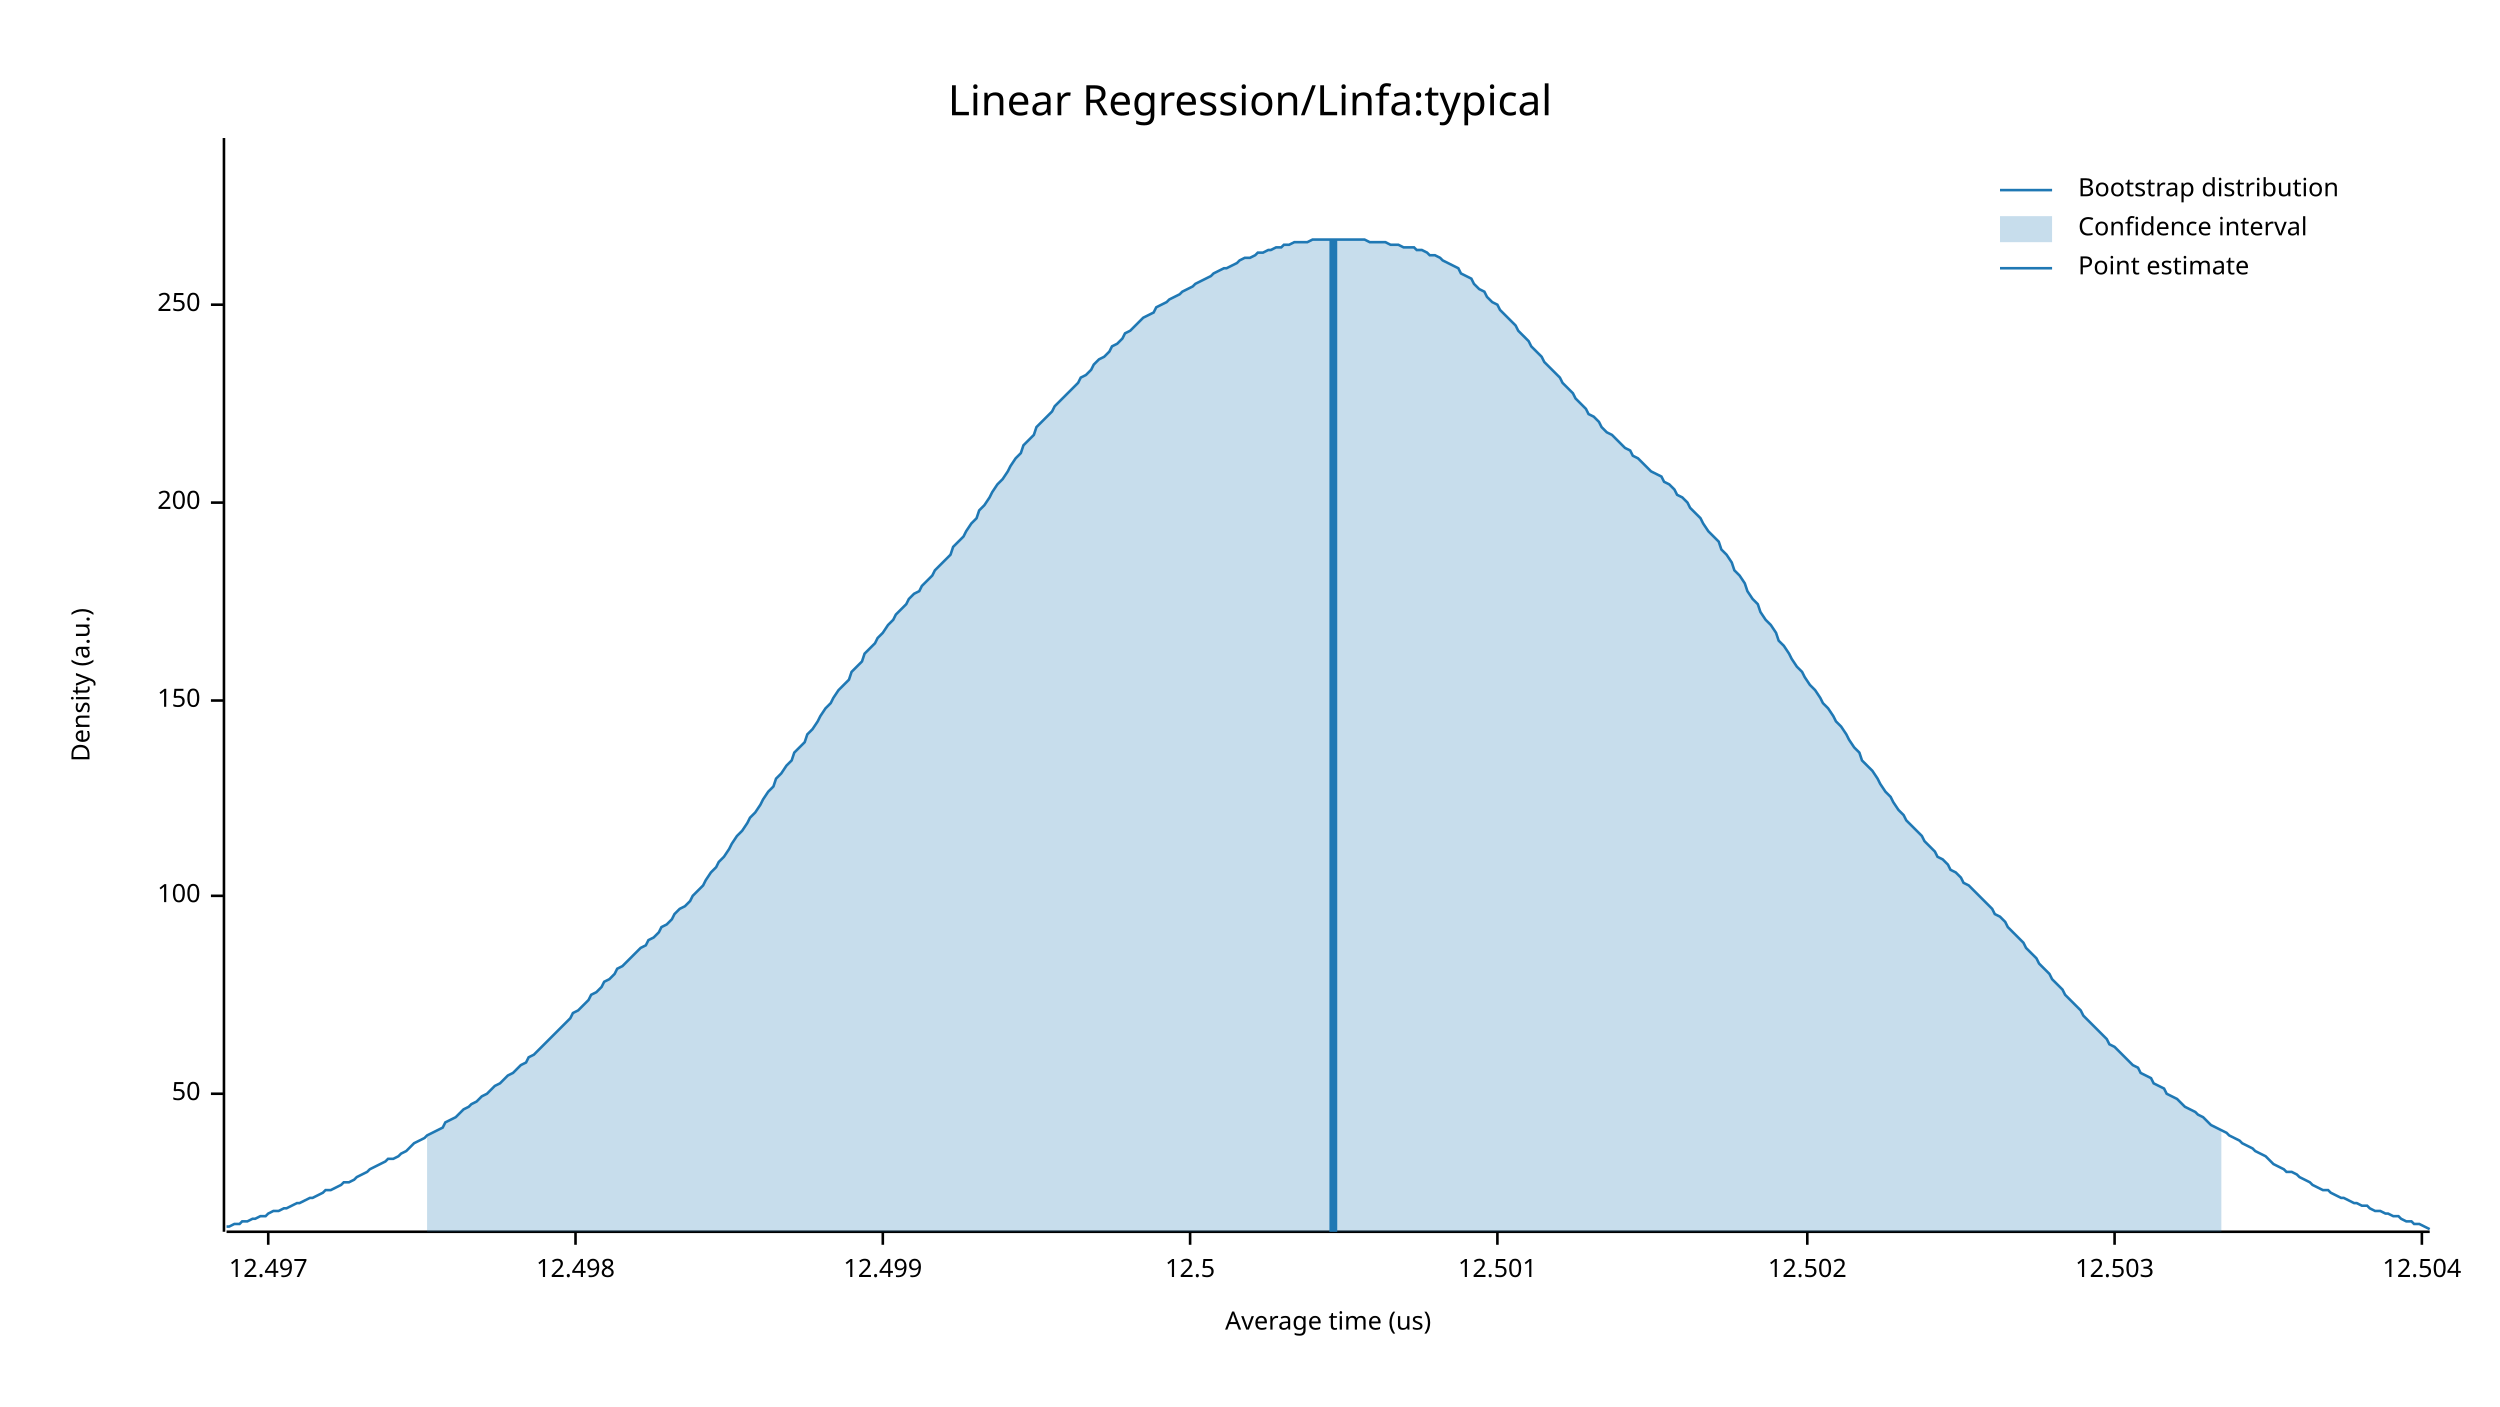
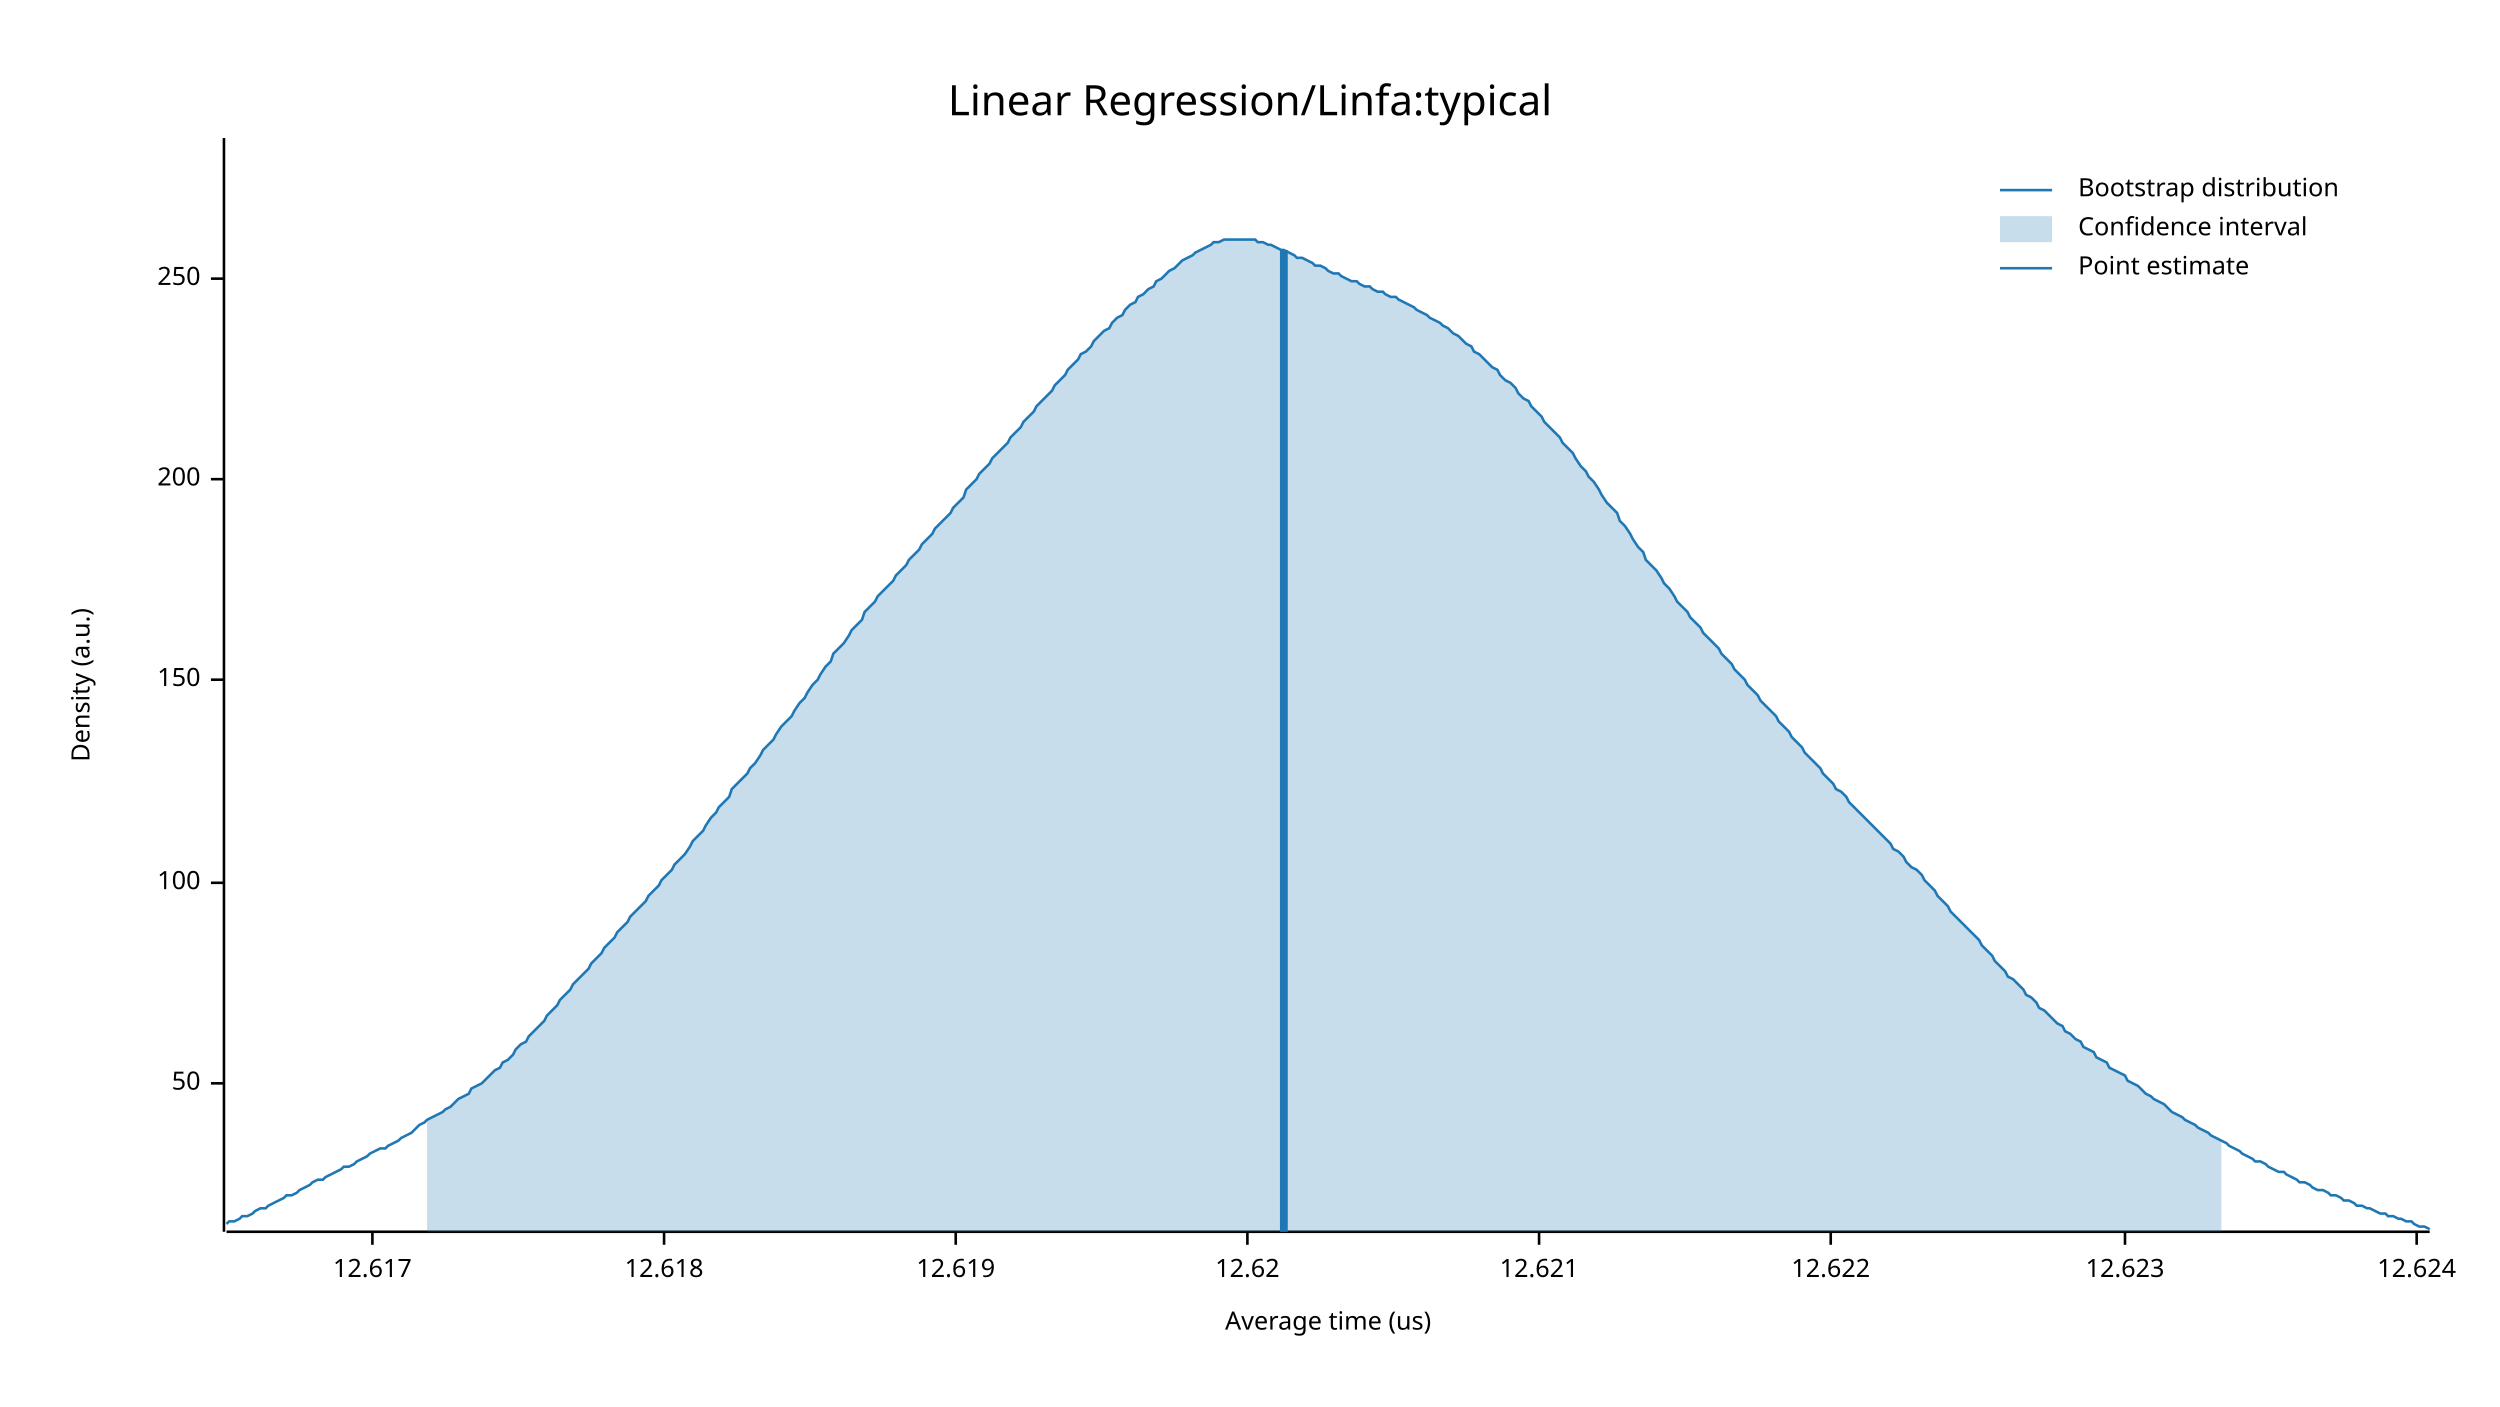
<svg xmlns="http://www.w3.org/2000/svg" width="960" height="540" viewBox="0 0 960 540">
  <text x="480" y="32" dy="0.76em" text-anchor="middle" font-family="sans-serif" font-size="16.129" opacity="1" fill="#000000">
Linear Regression/Linfa:typical
</text>
  <text x="27" y="263" dy="0.76em" text-anchor="middle" font-family="sans-serif" font-size="9.677" opacity="1" fill="#000000" transform="rotate(270, 27, 263)">
Density (a.u.)
</text>
  <text x="510" y="513" dy="-0.5ex" text-anchor="middle" font-family="sans-serif" font-size="9.677" opacity="1" fill="#000000">
Average time (us)
</text>
  <polyline fill="none" opacity="1" stroke="#000000" stroke-width="1" points="86,53 86,473 " />
-   <text x="77" y="420" dy="0.5ex" text-anchor="end" font-family="sans-serif" font-size="9.677" opacity="1" fill="#000000">
+   <text x="77" y="416" dy="0.5ex" text-anchor="end" font-family="sans-serif" font-size="9.677" opacity="1" fill="#000000">
50
</text>
-   <polyline fill="none" opacity="1" stroke="#000000" stroke-width="1" points="81,420 86,420 " />
-   <text x="77" y="344" dy="0.5ex" text-anchor="end" font-family="sans-serif" font-size="9.677" opacity="1" fill="#000000">
+   <polyline fill="none" opacity="1" stroke="#000000" stroke-width="1" points="81,416 86,416 " />
+   <text x="77" y="339" dy="0.5ex" text-anchor="end" font-family="sans-serif" font-size="9.677" opacity="1" fill="#000000">
100
</text>
-   <polyline fill="none" opacity="1" stroke="#000000" stroke-width="1" points="81,344 86,344 " />
-   <text x="77" y="269" dy="0.5ex" text-anchor="end" font-family="sans-serif" font-size="9.677" opacity="1" fill="#000000">
+   <polyline fill="none" opacity="1" stroke="#000000" stroke-width="1" points="81,339 86,339 " />
+   <text x="77" y="261" dy="0.5ex" text-anchor="end" font-family="sans-serif" font-size="9.677" opacity="1" fill="#000000">
150
</text>
-   <polyline fill="none" opacity="1" stroke="#000000" stroke-width="1" points="81,269 86,269 " />
-   <text x="77" y="193" dy="0.5ex" text-anchor="end" font-family="sans-serif" font-size="9.677" opacity="1" fill="#000000">
+   <polyline fill="none" opacity="1" stroke="#000000" stroke-width="1" points="81,261 86,261 " />
+   <text x="77" y="184" dy="0.5ex" text-anchor="end" font-family="sans-serif" font-size="9.677" opacity="1" fill="#000000">
200
</text>
-   <polyline fill="none" opacity="1" stroke="#000000" stroke-width="1" points="81,193 86,193 " />
-   <text x="77" y="117" dy="0.5ex" text-anchor="end" font-family="sans-serif" font-size="9.677" opacity="1" fill="#000000">
+   <polyline fill="none" opacity="1" stroke="#000000" stroke-width="1" points="81,184 86,184 " />
+   <text x="77" y="107" dy="0.5ex" text-anchor="end" font-family="sans-serif" font-size="9.677" opacity="1" fill="#000000">
250
</text>
-   <polyline fill="none" opacity="1" stroke="#000000" stroke-width="1" points="81,117 86,117 " />
+   <polyline fill="none" opacity="1" stroke="#000000" stroke-width="1" points="81,107 86,107 " />
  <polyline fill="none" opacity="1" stroke="#000000" stroke-width="1" points="87,473 933,473 " />
-   <text x="103" y="483" dy="0.76em" text-anchor="middle" font-family="sans-serif" font-size="9.677" opacity="1" fill="#000000">
- 12.497
+   <text x="143" y="483" dy="0.76em" text-anchor="middle" font-family="sans-serif" font-size="9.677" opacity="1" fill="#000000">
+ 12.617
</text>
-   <polyline fill="none" opacity="1" stroke="#000000" stroke-width="1" points="103,473 103,478 " />
-   <text x="221" y="483" dy="0.76em" text-anchor="middle" font-family="sans-serif" font-size="9.677" opacity="1" fill="#000000">
- 12.498
+   <polyline fill="none" opacity="1" stroke="#000000" stroke-width="1" points="143,473 143,478 " />
+   <text x="255" y="483" dy="0.76em" text-anchor="middle" font-family="sans-serif" font-size="9.677" opacity="1" fill="#000000">
+ 12.618
</text>
-   <polyline fill="none" opacity="1" stroke="#000000" stroke-width="1" points="221,473 221,478 " />
-   <text x="339" y="483" dy="0.76em" text-anchor="middle" font-family="sans-serif" font-size="9.677" opacity="1" fill="#000000">
- 12.499
+   <polyline fill="none" opacity="1" stroke="#000000" stroke-width="1" points="255,473 255,478 " />
+   <text x="367" y="483" dy="0.76em" text-anchor="middle" font-family="sans-serif" font-size="9.677" opacity="1" fill="#000000">
+ 12.619
</text>
-   <polyline fill="none" opacity="1" stroke="#000000" stroke-width="1" points="339,473 339,478 " />
-   <text x="457" y="483" dy="0.76em" text-anchor="middle" font-family="sans-serif" font-size="9.677" opacity="1" fill="#000000">
- 12.5
+   <polyline fill="none" opacity="1" stroke="#000000" stroke-width="1" points="367,473 367,478 " />
+   <text x="479" y="483" dy="0.76em" text-anchor="middle" font-family="sans-serif" font-size="9.677" opacity="1" fill="#000000">
+ 12.62
</text>
-   <polyline fill="none" opacity="1" stroke="#000000" stroke-width="1" points="457,473 457,478 " />
-   <text x="575" y="483" dy="0.76em" text-anchor="middle" font-family="sans-serif" font-size="9.677" opacity="1" fill="#000000">
- 12.501
+   <polyline fill="none" opacity="1" stroke="#000000" stroke-width="1" points="479,473 479,478 " />
+   <text x="591" y="483" dy="0.76em" text-anchor="middle" font-family="sans-serif" font-size="9.677" opacity="1" fill="#000000">
+ 12.621
</text>
-   <polyline fill="none" opacity="1" stroke="#000000" stroke-width="1" points="575,473 575,478 " />
-   <text x="694" y="483" dy="0.76em" text-anchor="middle" font-family="sans-serif" font-size="9.677" opacity="1" fill="#000000">
- 12.502
+   <polyline fill="none" opacity="1" stroke="#000000" stroke-width="1" points="591,473 591,478 " />
+   <text x="703" y="483" dy="0.76em" text-anchor="middle" font-family="sans-serif" font-size="9.677" opacity="1" fill="#000000">
+ 12.622
</text>
-   <polyline fill="none" opacity="1" stroke="#000000" stroke-width="1" points="694,473 694,478 " />
-   <text x="812" y="483" dy="0.76em" text-anchor="middle" font-family="sans-serif" font-size="9.677" opacity="1" fill="#000000">
- 12.503
+   <polyline fill="none" opacity="1" stroke="#000000" stroke-width="1" points="703,473 703,478 " />
+   <text x="816" y="483" dy="0.76em" text-anchor="middle" font-family="sans-serif" font-size="9.677" opacity="1" fill="#000000">
+ 12.623
</text>
-   <polyline fill="none" opacity="1" stroke="#000000" stroke-width="1" points="812,473 812,478 " />
-   <text x="930" y="483" dy="0.76em" text-anchor="middle" font-family="sans-serif" font-size="9.677" opacity="1" fill="#000000">
- 12.504
+   <polyline fill="none" opacity="1" stroke="#000000" stroke-width="1" points="816,473 816,478 " />
+   <text x="928" y="483" dy="0.76em" text-anchor="middle" font-family="sans-serif" font-size="9.677" opacity="1" fill="#000000">
+ 12.624
</text>
-   <polyline fill="none" opacity="1" stroke="#000000" stroke-width="1" points="930,473 930,478 " />
-   <polyline fill="none" opacity="1" stroke="#1F78B4" stroke-width="1" points="87,471 88,471 90,470 92,470 93,469 95,469 97,468 98,468 100,467 102,467 103,466 105,465 107,465 109,464 110,464 112,463 114,462 115,462 117,461 119,460 120,460 122,459 124,458 125,457 127,457 129,456 131,455 132,454 134,454 136,453 137,452 139,451 141,450 142,449 144,448 146,447 148,446 149,445 151,445 153,444 154,443 156,442 158,440 159,439 161,438 163,437 164,436 166,435 168,434 170,433 171,431 173,430 175,429 176,428 178,426 180,425 181,424 183,423 185,421 187,420 188,419 190,417 192,416 193,415 195,413 197,412 198,411 200,409 202,408 203,406 205,405 207,403 209,401 210,400 212,398 214,396 215,395 217,393 219,391 220,389 222,388 224,386 226,384 227,382 229,381 231,379 232,377 234,376 236,374 237,372 239,371 241,369 242,368 244,366 246,364 248,363 249,361 251,360 253,358 254,356 256,355 258,353 259,351 261,349 263,348 265,346 266,344 268,342 270,340 271,338 273,335 275,333 276,331 278,329 280,326 281,324 283,321 285,319 287,316 288,314 290,312 292,309 293,307 295,304 297,302 298,299 300,297 302,294 304,292 305,289 307,287 309,285 310,282 312,280 314,277 315,275 317,272 319,270 320,268 322,265 324,263 326,261 327,258 329,256 331,254 332,251 334,249 336,247 337,245 339,243 341,240 343,238 344,236 346,234 348,232 349,230 351,228 353,227 354,225 356,223 358,221 359,219 361,217 363,215 365,213 366,210 368,208 370,206 371,204 373,201 375,199 376,196 378,194 380,191 381,189 383,186 385,184 387,181 388,179 390,176 392,174 393,171 395,169 397,167 398,164 400,162 402,160 404,158 405,156 407,154 409,152 410,151 412,149 414,147 415,145 417,144 419,142 420,140 422,138 424,137 426,135 427,133 429,132 431,130 432,128 434,127 436,125 437,124 439,122 441,121 443,120 444,118 446,117 448,116 449,115 451,114 453,113 454,112 456,111 458,110 459,109 461,108 463,107 465,106 466,105 468,104 470,103 471,103 473,102 475,101 476,100 478,99 480,99 482,98 483,97 485,97 487,96 488,96 490,95 492,95 493,94 495,94 497,93 498,93 500,93 502,93 504,92 505,92 507,92 509,92 510,92 512,92 514,92 515,92 517,92 519,92 521,92 522,92 524,92 526,93 527,93 529,93 531,93 532,93 534,94 536,94 537,94 539,95 541,95 543,95 544,96 546,96 548,97 549,98 551,98 553,99 554,100 556,101 558,102 560,103 561,105 563,106 565,107 566,109 568,111 570,112 571,114 573,116 575,117 576,119 578,121 580,123 582,125 583,127 585,129 587,131 588,133 590,135 592,137 593,139 595,141 597,143 599,145 600,147 602,149 604,151 605,153 607,155 609,157 610,159 612,160 614,162 615,164 617,166 619,167 621,169 622,170 624,172 626,173 627,175 629,176 631,178 632,179 634,181 636,182 638,183 639,185 641,186 643,188 644,190 646,191 648,193 649,195 651,197 653,199 654,201 656,204 658,206 660,208 661,211 663,213 665,216 666,219 668,221 670,224 671,227 673,230 675,232 676,235 678,238 680,240 682,243 683,246 685,248 687,251 688,253 690,256 692,258 693,260 695,263 697,265 699,268 700,270 702,272 704,275 705,277 707,279 709,282 710,284 712,287 714,289 715,292 717,294 719,296 721,299 722,301 724,304 726,306 727,308 729,311 731,313 732,315 734,317 736,319 738,321 739,323 741,325 743,327 744,329 746,330 748,332 749,334 751,335 753,337 754,339 756,340 758,342 760,344 761,345 763,347 765,349 766,351 768,352 770,354 771,356 773,358 775,360 777,362 778,364 780,366 782,368 783,370 785,372 787,374 788,376 790,378 792,380 793,382 795,384 797,386 799,388 800,390 802,392 804,394 805,395 807,397 809,399 810,401 812,402 814,404 816,406 817,407 819,409 821,410 822,412 824,413 826,414 827,416 829,417 831,418 832,420 834,421 836,422 838,424 839,425 841,426 843,427 844,428 846,429 848,431 849,432 851,433 853,434 855,435 856,436 858,437 860,438 861,439 863,440 865,441 866,442 868,443 870,444 871,445 873,447 875,448 877,449 878,450 880,450 882,451 883,452 885,453 887,454 888,455 890,456 892,457 894,457 895,458 897,459 899,460 900,460 902,461 904,462 905,462 907,463 909,463 910,464 912,465 914,465 916,466 917,466 919,467 921,467 922,468 924,469 926,469 927,470 929,470 931,471 933,472 " />
-   <polygon opacity="0.25" fill="#1F78B4" points="164,436 166,435 168,434 170,433 171,431 173,430 175,429 176,428 178,426 180,425 181,424 183,423 185,421 187,420 188,419 190,417 192,416 193,415 195,413 197,412 198,411 200,409 202,408 203,406 205,405 207,403 209,401 210,400 212,398 214,396 215,395 217,393 219,391 220,389 222,388 224,386 226,384 227,382 229,381 231,379 232,377 234,376 236,374 237,372 239,371 241,369 242,368 244,366 246,364 248,363 249,361 251,360 253,358 254,356 256,355 258,353 259,351 261,349 263,348 265,346 266,344 268,342 270,340 271,338 273,335 275,333 276,331 278,329 280,326 281,324 283,321 285,319 287,316 288,314 290,312 292,309 293,307 295,304 297,302 298,299 300,297 302,294 304,292 305,289 307,287 309,285 310,282 312,280 314,277 315,275 317,272 319,270 320,268 322,265 324,263 326,261 327,258 329,256 331,254 332,251 334,249 336,247 337,245 339,243 341,240 343,238 344,236 346,234 348,232 349,230 351,228 353,227 354,225 356,223 358,221 359,219 361,217 363,215 365,213 366,210 368,208 370,206 371,204 373,201 375,199 376,196 378,194 380,191 381,189 383,186 385,184 387,181 388,179 390,176 392,174 393,171 395,169 397,167 398,164 400,162 402,160 404,158 405,156 407,154 409,152 410,151 412,149 414,147 415,145 417,144 419,142 420,140 422,138 424,137 426,135 427,133 429,132 431,130 432,128 434,127 436,125 437,124 439,122 441,121 443,120 444,118 446,117 448,116 449,115 451,114 453,113 454,112 456,111 458,110 459,109 461,108 463,107 465,106 466,105 468,104 470,103 471,103 473,102 475,101 476,100 478,99 480,99 482,98 483,97 485,97 487,96 488,96 490,95 492,95 493,94 495,94 497,93 498,93 500,93 502,93 504,92 505,92 507,92 509,92 510,92 512,92 514,92 515,92 517,92 519,92 521,92 522,92 524,92 526,93 527,93 529,93 531,93 532,93 534,94 536,94 537,94 539,95 541,95 543,95 544,96 546,96 548,97 549,98 551,98 553,99 554,100 556,101 558,102 560,103 561,105 563,106 565,107 566,109 568,111 570,112 571,114 573,116 575,117 576,119 578,121 580,123 582,125 583,127 585,129 587,131 588,133 590,135 592,137 593,139 595,141 597,143 599,145 600,147 602,149 604,151 605,153 607,155 609,157 610,159 612,160 614,162 615,164 617,166 619,167 621,169 622,170 624,172 626,173 627,175 629,176 631,178 632,179 634,181 636,182 638,183 639,185 641,186 643,188 644,190 646,191 648,193 649,195 651,197 653,199 654,201 656,204 658,206 660,208 661,211 663,213 665,216 666,219 668,221 670,224 671,227 673,230 675,232 676,235 678,238 680,240 682,243 683,246 685,248 687,251 688,253 690,256 692,258 693,260 695,263 697,265 699,268 700,270 702,272 704,275 705,277 707,279 709,282 710,284 712,287 714,289 715,292 717,294 719,296 721,299 722,301 724,304 726,306 727,308 729,311 731,313 732,315 734,317 736,319 738,321 739,323 741,325 743,327 744,329 746,330 748,332 749,334 751,335 753,337 754,339 756,340 758,342 760,344 761,345 763,347 765,349 766,351 768,352 770,354 771,356 773,358 775,360 777,362 778,364 780,366 782,368 783,370 785,372 787,374 788,376 790,378 792,380 793,382 795,384 797,386 799,388 800,390 802,392 804,394 805,395 807,397 809,399 810,401 812,402 814,404 816,406 817,407 819,409 821,410 822,412 824,413 826,414 827,416 829,417 831,418 832,420 834,421 836,422 838,424 839,425 841,426 843,427 844,428 846,429 848,431 849,432 851,433 853,434 853,473 164,473 " />
-   <polyline fill="none" opacity="1" stroke="#1F78B4" stroke-width="3" points="512,473 512,92 " />
+   <polyline fill="none" opacity="1" stroke="#000000" stroke-width="1" points="928,473 928,478 " />
+   <polyline fill="none" opacity="1" stroke="#1F78B4" stroke-width="1" points="87,470 88,469 90,469 92,468 93,467 95,467 97,466 98,465 100,464 102,464 103,463 105,462 107,461 109,460 110,459 112,459 114,458 115,457 117,456 119,455 120,454 122,453 124,453 125,452 127,451 129,450 131,449 132,448 134,448 136,447 137,446 139,445 141,444 142,443 144,442 146,441 148,441 149,440 151,439 153,438 154,437 156,436 158,435 159,434 161,432 163,431 164,430 166,429 168,428 170,427 171,426 173,425 175,423 176,422 178,421 180,420 181,418 183,417 185,416 187,414 188,413 190,411 192,410 193,408 195,407 197,405 198,403 200,401 202,400 203,398 205,396 207,394 209,392 210,390 212,388 214,386 215,384 217,382 219,380 220,378 222,376 224,374 226,372 227,370 229,368 231,366 232,364 234,362 236,360 237,358 239,356 241,354 242,352 244,350 246,348 248,346 249,344 251,342 253,340 254,338 256,336 258,334 259,332 261,330 263,328 265,325 266,323 268,321 270,319 271,317 273,314 275,312 276,310 278,308 280,306 281,303 283,301 285,299 287,297 288,295 290,293 292,290 293,288 295,286 297,284 298,282 300,279 302,277 304,275 305,273 307,270 309,268 310,266 312,263 314,261 315,259 317,256 319,254 320,251 322,249 324,247 326,244 327,242 329,240 331,238 332,235 334,233 336,231 337,229 339,227 341,225 343,223 344,221 346,219 348,217 349,215 351,213 353,211 354,209 356,207 358,205 359,203 361,201 363,199 365,197 366,195 368,193 370,191 371,188 373,186 375,184 376,182 378,180 380,178 381,176 383,174 385,172 387,170 388,168 390,166 392,164 393,162 395,160 397,158 398,156 400,154 402,152 404,150 405,148 407,146 409,144 410,142 412,140 414,138 415,136 417,135 419,133 420,131 422,129 424,127 426,126 427,124 429,122 431,121 432,119 434,117 436,116 437,114 439,113 441,111 443,110 444,108 446,107 448,105 449,104 451,103 453,101 454,100 456,99 458,98 459,97 461,96 463,95 465,94 466,93 468,93 470,92 471,92 473,92 475,92 476,92 478,92 480,92 482,92 483,93 485,93 487,94 488,94 490,95 492,96 493,96 495,97 497,98 498,99 500,99 502,100 504,101 505,102 507,102 509,103 510,104 512,105 514,105 515,106 517,107 519,108 521,108 522,109 524,110 526,110 527,111 529,112 531,112 532,113 534,114 536,114 537,115 539,116 541,117 543,118 544,119 546,120 548,121 549,122 551,123 553,124 554,125 556,126 558,128 560,129 561,130 563,132 565,133 566,135 568,136 570,138 571,139 573,141 575,142 576,144 578,146 580,147 582,149 583,151 585,153 587,154 588,156 590,158 592,160 593,162 595,164 597,166 599,168 600,170 602,172 604,174 605,176 607,179 609,181 610,183 612,185 614,188 615,190 617,193 619,195 621,197 622,200 624,202 626,205 627,207 629,210 631,212 632,215 634,217 636,219 638,222 639,224 641,226 643,229 644,231 646,233 648,235 649,237 651,239 653,241 654,243 656,245 658,247 660,249 661,251 663,253 665,255 666,257 668,259 670,261 671,263 673,265 675,267 676,269 678,271 680,273 682,275 683,277 685,279 687,281 688,283 690,285 692,287 693,289 695,291 697,293 699,295 700,297 702,299 704,301 705,303 707,304 709,306 710,308 712,310 714,312 715,313 717,315 719,317 721,319 722,320 724,322 726,324 727,326 729,327 731,329 732,331 734,333 736,334 738,336 739,338 741,340 743,342 744,344 746,346 748,348 749,350 751,352 753,354 754,355 756,357 758,359 760,361 761,363 763,365 765,367 766,369 768,371 770,373 771,375 773,376 775,378 777,380 778,382 780,383 782,385 783,387 785,388 787,390 788,391 790,393 792,394 793,396 795,397 797,399 799,400 800,402 802,403 804,404 805,406 807,407 809,408 810,410 812,411 814,412 816,413 817,415 819,416 821,417 822,418 824,420 826,421 827,422 829,423 831,424 832,425 834,427 836,428 838,429 839,430 841,431 843,432 844,433 846,434 848,435 849,436 851,437 853,438 855,439 856,440 858,441 860,442 861,443 863,444 865,445 866,446 868,446 870,447 871,448 873,449 875,450 877,450 878,451 880,452 882,453 883,454 885,454 887,455 888,456 890,457 892,457 894,458 895,459 897,459 899,460 900,461 902,461 904,462 905,463 907,463 909,464 910,464 912,465 914,466 916,466 917,467 919,467 921,468 922,468 924,469 926,469 927,470 929,471 931,471 933,472 " />
+   <polygon opacity="0.25" fill="#1F78B4" points="164,430 166,429 168,428 170,427 171,426 173,425 175,423 176,422 178,421 180,420 181,418 183,417 185,416 187,414 188,413 190,411 192,410 193,408 195,407 197,405 198,403 200,401 202,400 203,398 205,396 207,394 209,392 210,390 212,388 214,386 215,384 217,382 219,380 220,378 222,376 224,374 226,372 227,370 229,368 231,366 232,364 234,362 236,360 237,358 239,356 241,354 242,352 244,350 246,348 248,346 249,344 251,342 253,340 254,338 256,336 258,334 259,332 261,330 263,328 265,325 266,323 268,321 270,319 271,317 273,314 275,312 276,310 278,308 280,306 281,303 283,301 285,299 287,297 288,295 290,293 292,290 293,288 295,286 297,284 298,282 300,279 302,277 304,275 305,273 307,270 309,268 310,266 312,263 314,261 315,259 317,256 319,254 320,251 322,249 324,247 326,244 327,242 329,240 331,238 332,235 334,233 336,231 337,229 339,227 341,225 343,223 344,221 346,219 348,217 349,215 351,213 353,211 354,209 356,207 358,205 359,203 361,201 363,199 365,197 366,195 368,193 370,191 371,188 373,186 375,184 376,182 378,180 380,178 381,176 383,174 385,172 387,170 388,168 390,166 392,164 393,162 395,160 397,158 398,156 400,154 402,152 404,150 405,148 407,146 409,144 410,142 412,140 414,138 415,136 417,135 419,133 420,131 422,129 424,127 426,126 427,124 429,122 431,121 432,119 434,117 436,116 437,114 439,113 441,111 443,110 444,108 446,107 448,105 449,104 451,103 453,101 454,100 456,99 458,98 459,97 461,96 463,95 465,94 466,93 468,93 470,92 471,92 473,92 475,92 476,92 478,92 480,92 482,92 483,93 485,93 487,94 488,94 490,95 492,96 493,96 495,97 497,98 498,99 500,99 502,100 504,101 505,102 507,102 509,103 510,104 512,105 514,105 515,106 517,107 519,108 521,108 522,109 524,110 526,110 527,111 529,112 531,112 532,113 534,114 536,114 537,115 539,116 541,117 543,118 544,119 546,120 548,121 549,122 551,123 553,124 554,125 556,126 558,128 560,129 561,130 563,132 565,133 566,135 568,136 570,138 571,139 573,141 575,142 576,144 578,146 580,147 582,149 583,151 585,153 587,154 588,156 590,158 592,160 593,162 595,164 597,166 599,168 600,170 602,172 604,174 605,176 607,179 609,181 610,183 612,185 614,188 615,190 617,193 619,195 621,197 622,200 624,202 626,205 627,207 629,210 631,212 632,215 634,217 636,219 638,222 639,224 641,226 643,229 644,231 646,233 648,235 649,237 651,239 653,241 654,243 656,245 658,247 660,249 661,251 663,253 665,255 666,257 668,259 670,261 671,263 673,265 675,267 676,269 678,271 680,273 682,275 683,277 685,279 687,281 688,283 690,285 692,287 693,289 695,291 697,293 699,295 700,297 702,299 704,301 705,303 707,304 709,306 710,308 712,310 714,312 715,313 717,315 719,317 721,319 722,320 724,322 726,324 727,326 729,327 731,329 732,331 734,333 736,334 738,336 739,338 741,340 743,342 744,344 746,346 748,348 749,350 751,352 753,354 754,355 756,357 758,359 760,361 761,363 763,365 765,367 766,369 768,371 770,373 771,375 773,376 775,378 777,380 778,382 780,383 782,385 783,387 785,388 787,390 788,391 790,393 792,394 793,396 795,397 797,399 799,400 800,402 802,403 804,404 805,406 807,407 809,408 810,410 812,411 814,412 816,413 817,415 819,416 821,417 822,418 824,420 826,421 827,422 829,423 831,424 832,425 834,427 836,428 838,429 839,430 841,431 843,432 844,433 846,434 848,435 849,436 851,437 853,438 853,473 164,473 " />
+   <polyline fill="none" opacity="1" stroke="#1F78B4" stroke-width="3" points="493,473 493,96 " />
  <text x="798" y="68" dy="0.76em" text-anchor="start" font-family="sans-serif" font-size="9.677" opacity="1" fill="#000000">
Bootstrap distribution
</text>
  <text x="798" y="83" dy="0.76em" text-anchor="start" font-family="sans-serif" font-size="9.677" opacity="1" fill="#000000">
Confidence interval
</text>
  <text x="798" y="98" dy="0.76em" text-anchor="start" font-family="sans-serif" font-size="9.677" opacity="1" fill="#000000">
Point estimate
</text>
  <polyline fill="none" opacity="1" stroke="#1F78B4" stroke-width="1" points="768,73 788,73 " />
  <rect x="768" y="83" width="20" height="10" opacity="0.25" fill="#1F78B4" stroke="none" />
  <polyline fill="none" opacity="1" stroke="#1F78B4" stroke-width="1" points="768,103 788,103 " />
</svg>
